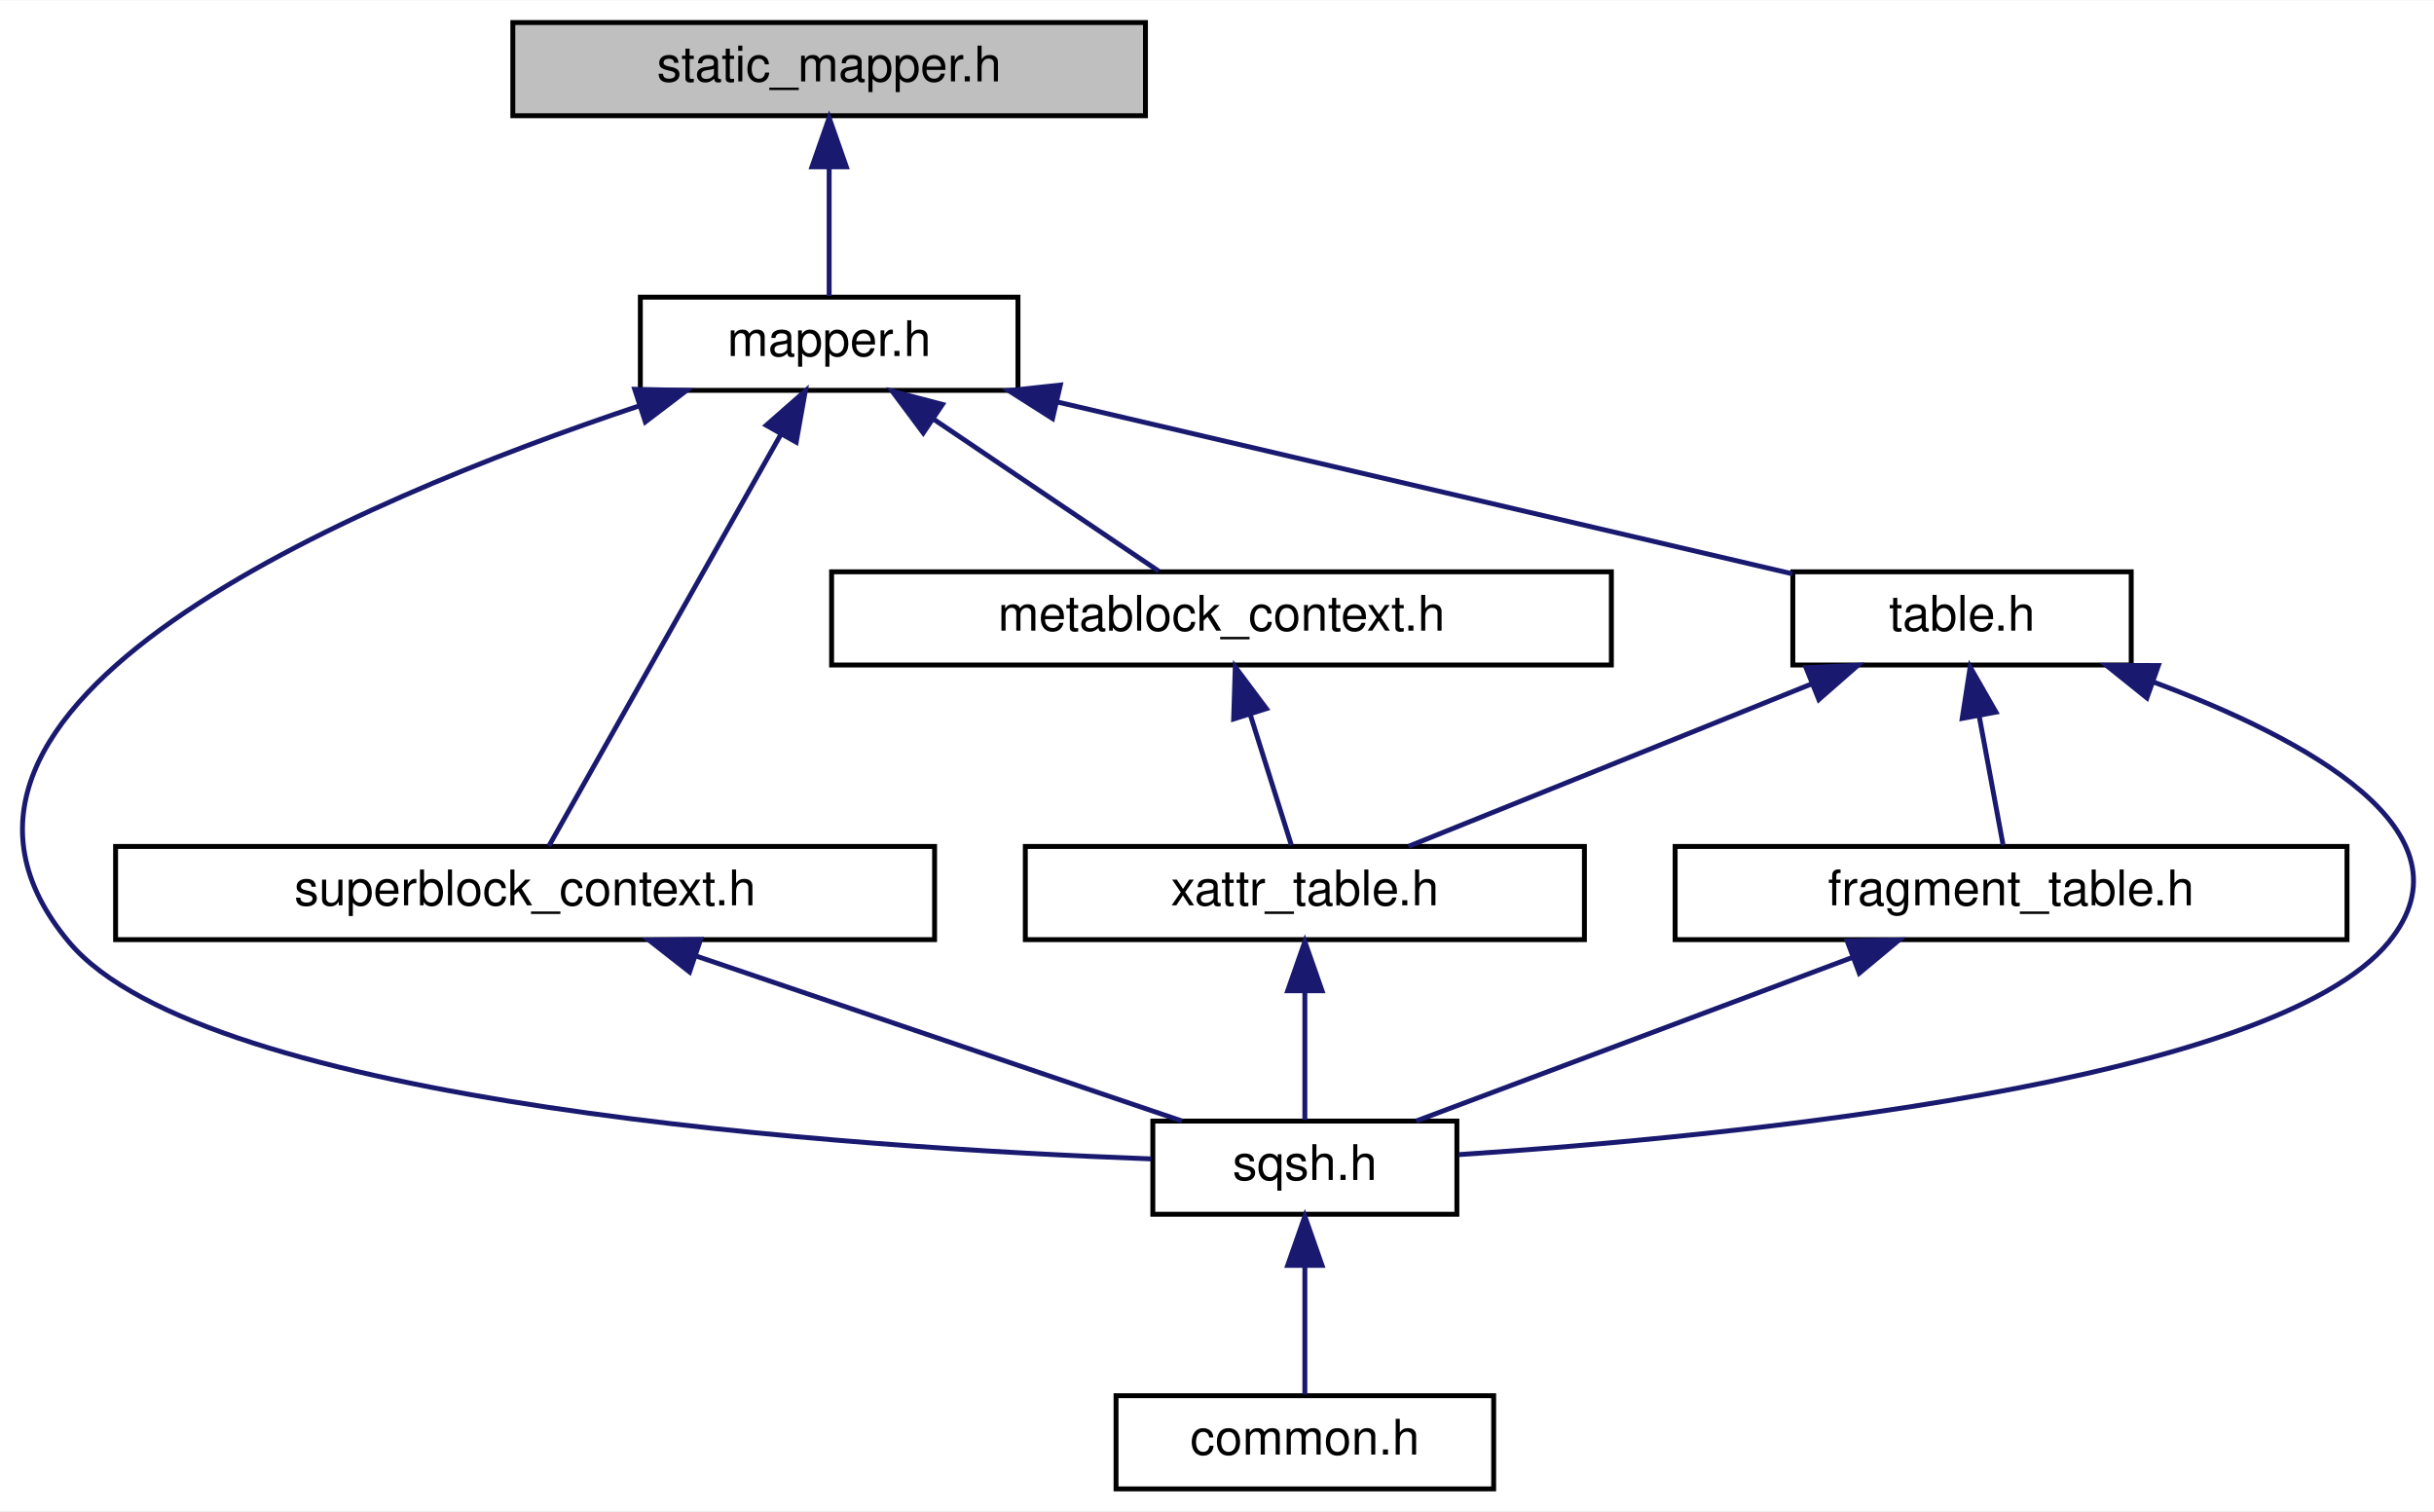
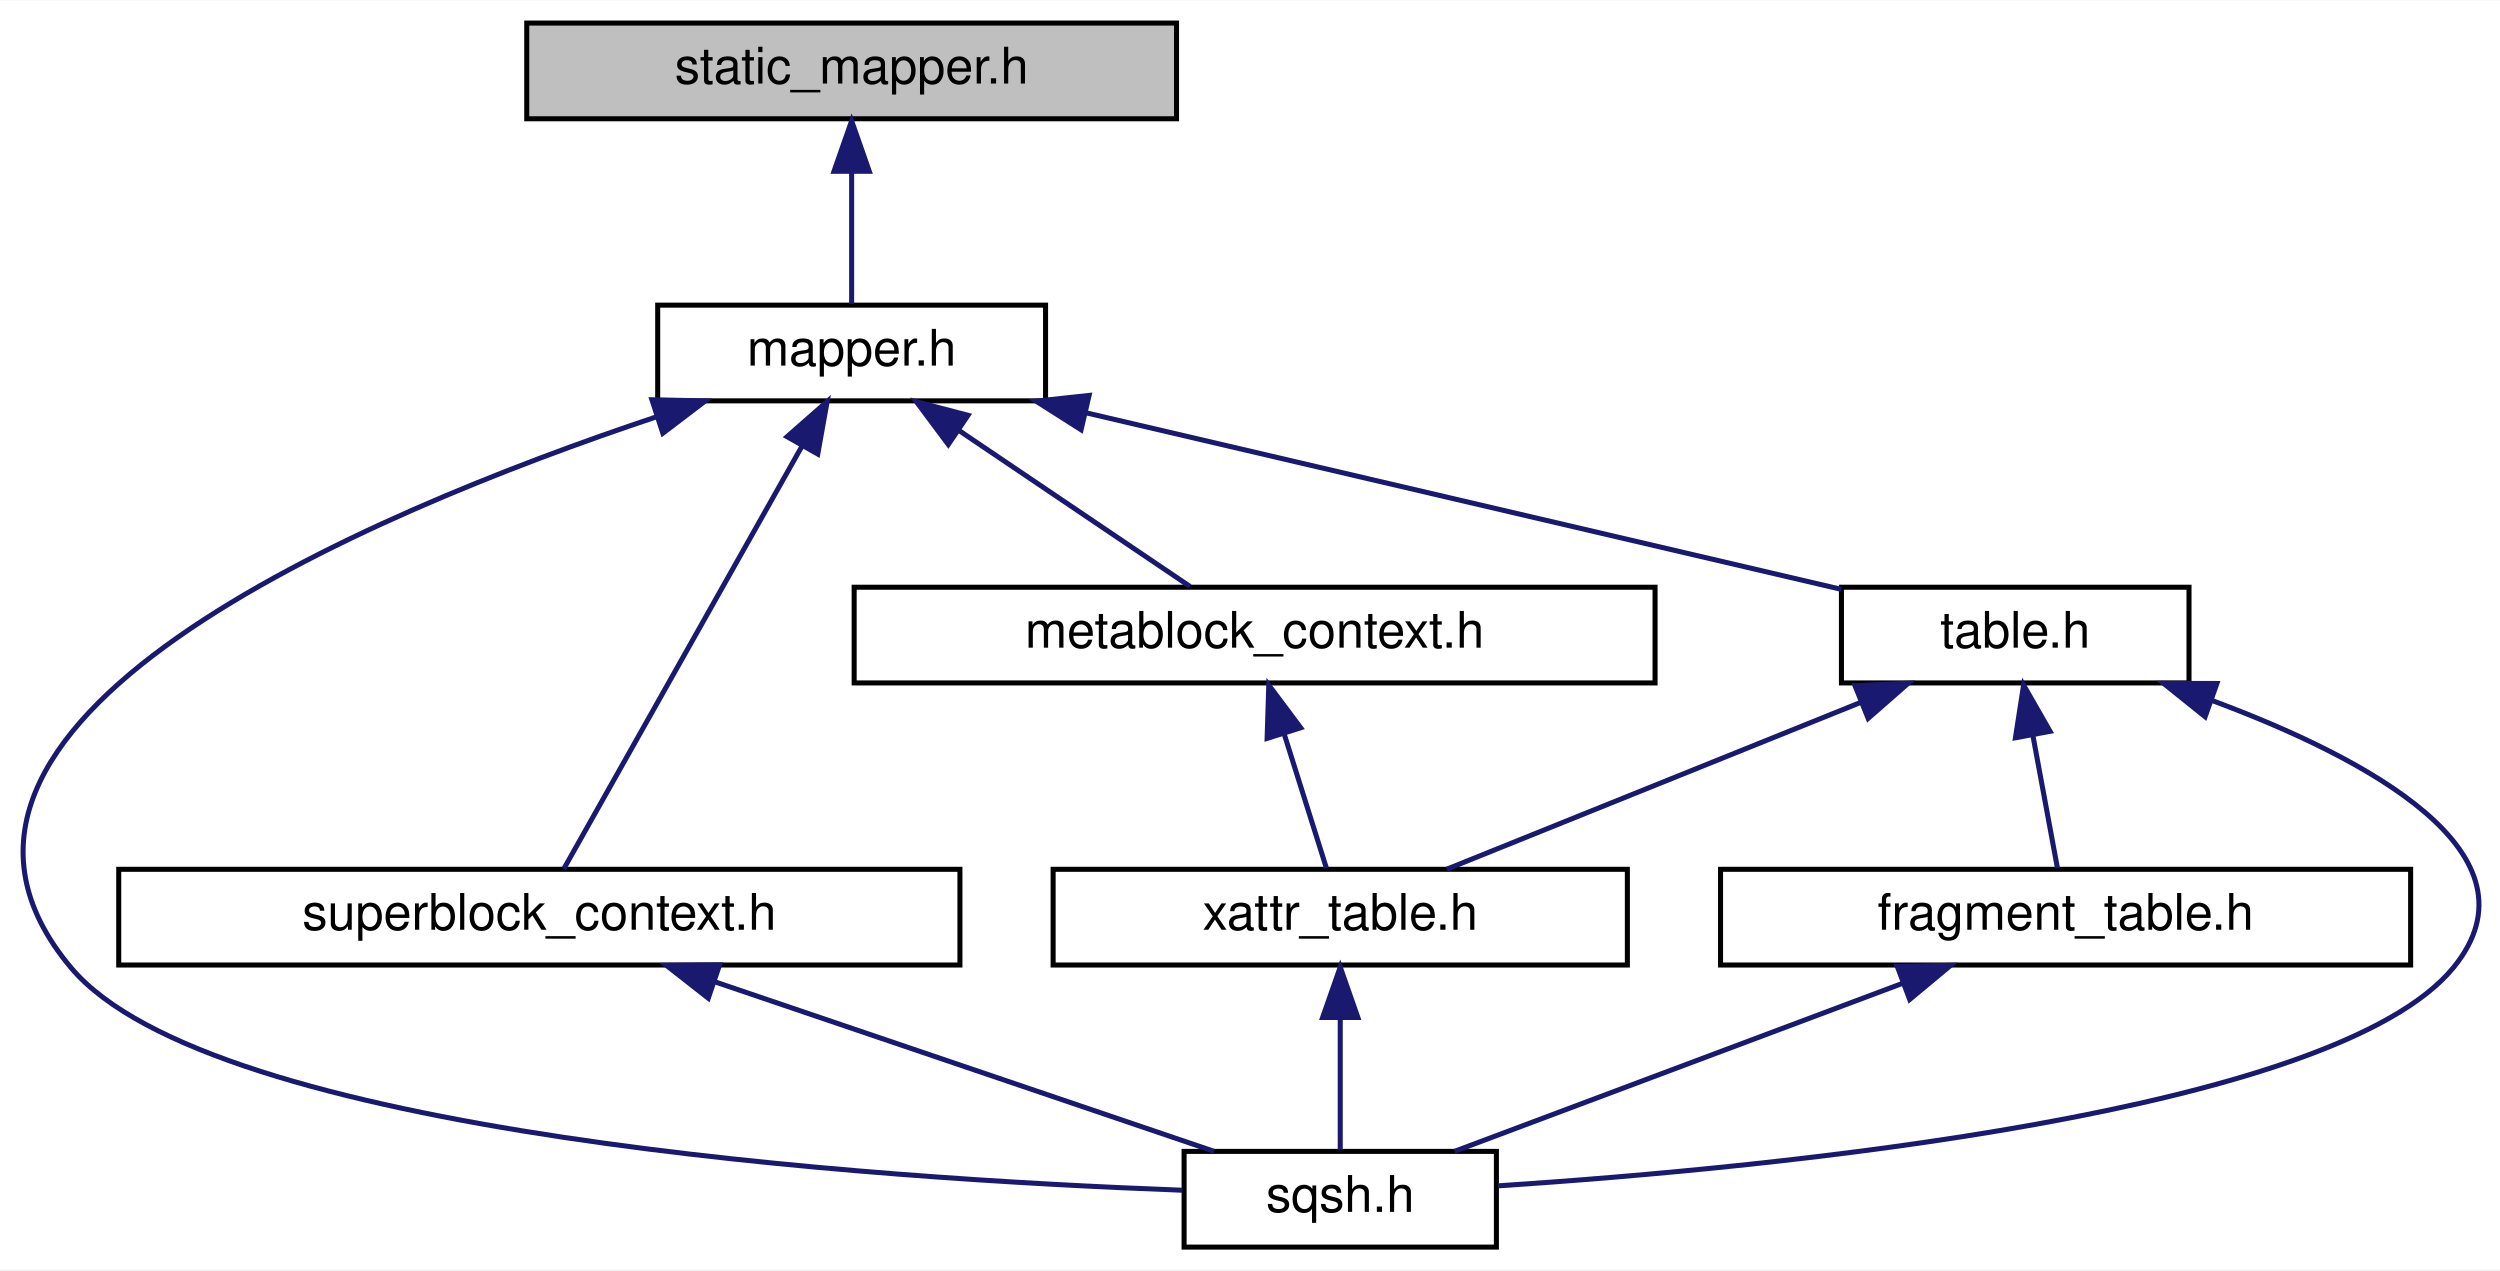
- <svg xmlns="http://www.w3.org/2000/svg" xmlns:xlink="http://www.w3.org/1999/xlink" width="496pt" height="308pt" viewBox="0.00 0.00 496.31 308.00">
-   <g id="graph0" class="graph" transform="scale(1 1) rotate(0) translate(4 304)">
-     <polygon fill="white" stroke="transparent" points="-4,4 -4,-304 492.31,-304 492.31,4 -4,4" />
+ <svg xmlns="http://www.w3.org/2000/svg" xmlns:xlink="http://www.w3.org/1999/xlink" width="496pt" height="252pt" viewBox="0.00 0.00 496.31 252.00">
+   <g id="graph0" class="graph" transform="scale(1 1) rotate(0) translate(4 248)">
+     <polygon fill="white" stroke="transparent" points="-4,4 -4,-248 492.31,-248 492.31,4 -4,4" />
    <g id="node1" class="node">
      <g id="a_node1">
        <a xlink:title=" ">
-           <polygon fill="#bfbfbf" stroke="black" points="100.57,-280.5 100.57,-299.5 229.57,-299.5 229.57,-280.5 100.57,-280.5" />
-           <text text-anchor="middle" x="165.07" y="-287.5" font-family="Helvetica,sans-Serif" font-size="10.00">static_mapper.h</text>
+           <polygon fill="#bfbfbf" stroke="black" points="100.57,-224.5 100.57,-243.5 229.57,-243.5 229.57,-224.5 100.57,-224.5" />
+           <text text-anchor="middle" x="165.07" y="-231.5" font-family="Helvetica,sans-Serif" font-size="10.00">static_mapper.h</text>
        </a>
      </g>
    </g>
    <g id="node2" class="node">
      <g id="a_node2">
        <a xlink:href="mapper_8h.html" target="_top" xlink:title=" ">
-           <polygon fill="white" stroke="black" points="126.57,-224.5 126.57,-243.5 203.57,-243.5 203.57,-224.5 126.57,-224.5" />
-           <text text-anchor="middle" x="165.07" y="-231.5" font-family="Helvetica,sans-Serif" font-size="10.00">mapper.h</text>
+           <polygon fill="white" stroke="black" points="126.57,-168.5 126.57,-187.5 203.57,-187.5 203.57,-168.5 126.57,-168.5" />
+           <text text-anchor="middle" x="165.07" y="-175.5" font-family="Helvetica,sans-Serif" font-size="10.00">mapper.h</text>
        </a>
      </g>
    </g>
    <g id="edge1" class="edge">
-       <path fill="none" stroke="midnightblue" d="M165.07,-269.8C165.07,-260.91 165.07,-250.78 165.07,-243.75" />
-       <polygon fill="midnightblue" stroke="midnightblue" points="161.57,-270.08 165.07,-280.08 168.57,-270.08 161.57,-270.08" />
+       <path fill="none" stroke="midnightblue" d="M165.07,-213.8C165.07,-204.91 165.07,-194.78 165.07,-187.75" />
+       <polygon fill="midnightblue" stroke="midnightblue" points="161.57,-214.08 165.07,-224.08 168.57,-214.08 161.57,-214.08" />
    </g>
    <g id="node3" class="node">
      <g id="a_node3">
        <a xlink:href="metablock__context_8h.html" target="_top" xlink:title=" ">
-           <polygon fill="white" stroke="black" points="165.57,-168.5 165.57,-187.5 324.57,-187.5 324.57,-168.5 165.57,-168.5" />
-           <text text-anchor="middle" x="245.07" y="-175.5" font-family="Helvetica,sans-Serif" font-size="10.00">metablock_context.h</text>
+           <polygon fill="white" stroke="black" points="165.57,-112.5 165.57,-131.5 324.57,-131.5 324.57,-112.5 165.57,-112.5" />
+           <text text-anchor="middle" x="245.07" y="-119.5" font-family="Helvetica,sans-Serif" font-size="10.00">metablock_context.h</text>
        </a>
      </g>
    </g>
    <g id="edge2" class="edge">
-       <path fill="none" stroke="midnightblue" d="M186.37,-218.62C200.99,-208.76 219.9,-195.99 232.25,-187.65" />
-       <polygon fill="midnightblue" stroke="midnightblue" points="184.26,-215.83 177.93,-224.32 188.17,-221.63 184.26,-215.83" />
+       <path fill="none" stroke="midnightblue" d="M186.37,-162.62C200.99,-152.76 219.9,-139.99 232.25,-131.65" />
+       <polygon fill="midnightblue" stroke="midnightblue" points="184.26,-159.83 177.93,-168.32 188.17,-165.63 184.26,-159.83" />
    </g>
    <g id="node5" class="node">
      <g id="a_node5">
        <a xlink:href="sqsh_8h.html" target="_top" xlink:title=" ">
-           <polygon fill="white" stroke="black" points="231.07,-56.5 231.07,-75.5 293.07,-75.5 293.07,-56.5 231.07,-56.5" />
-           <text text-anchor="middle" x="262.07" y="-63.5" font-family="Helvetica,sans-Serif" font-size="10.00">sqsh.h</text>
+           <polygon fill="white" stroke="black" points="231.07,-0.5 231.07,-19.5 293.07,-19.5 293.07,-0.5 231.07,-0.5" />
+           <text text-anchor="middle" x="262.07" y="-7.5" font-family="Helvetica,sans-Serif" font-size="10.00">sqsh.h</text>
+         </a>
+       </g>
+     </g>
+     <g id="edge5" class="edge">
+       <path fill="none" stroke="midnightblue" d="M126.38,-165.35C68.33,-145.96 -30.43,-104.37 10.07,-56 37.89,-22.78 169.54,-14.06 230.71,-11.79" />
+       <polygon fill="midnightblue" stroke="midnightblue" points="125.42,-168.72 136.02,-168.49 127.59,-162.07 125.42,-168.72" />
+     </g>
+     <g id="node6" class="node">
+       <g id="a_node6">
+         <a xlink:href="superblock__context_8h.html" target="_top" xlink:title=" ">
+           <polygon fill="white" stroke="black" points="19.57,-56.5 19.57,-75.5 186.57,-75.5 186.57,-56.5 19.57,-56.5" />
+           <text text-anchor="middle" x="103.07" y="-63.5" font-family="Helvetica,sans-Serif" font-size="10.00">superblock_context.h</text>
        </a>
      </g>
    </g>
    <g id="edge6" class="edge">
-       <path fill="none" stroke="midnightblue" d="M126.38,-221.35C68.33,-201.96 -30.43,-160.37 10.07,-112 37.89,-78.78 169.54,-70.06 230.71,-67.79" />
-       <polygon fill="midnightblue" stroke="midnightblue" points="125.42,-224.72 136.02,-224.49 127.59,-218.07 125.42,-224.72" />
+       <path fill="none" stroke="midnightblue" d="M155.29,-159.64C141.82,-135.74 118.08,-93.63 107.92,-75.59" />
+       <polygon fill="midnightblue" stroke="midnightblue" points="152.25,-161.38 160.21,-168.37 158.35,-157.94 152.25,-161.38" />
    </g>
    <g id="node7" class="node">
      <g id="a_node7">
-         <a xlink:href="superblock__context_8h.html" target="_top" xlink:title=" ">
-           <polygon fill="white" stroke="black" points="19.57,-112.5 19.57,-131.5 186.57,-131.5 186.57,-112.5 19.57,-112.5" />
-           <text text-anchor="middle" x="103.07" y="-119.5" font-family="Helvetica,sans-Serif" font-size="10.00">superblock_context.h</text>
+         <a xlink:href="table_8h.html" target="_top" xlink:title=" ">
+           <polygon fill="white" stroke="black" points="361.57,-112.5 361.57,-131.5 430.57,-131.5 430.57,-112.5 361.57,-112.5" />
+           <text text-anchor="middle" x="396.07" y="-119.5" font-family="Helvetica,sans-Serif" font-size="10.00">table.h</text>
        </a>
      </g>
    </g>
+     <g id="edge8" class="edge">
+       <path fill="none" stroke="midnightblue" d="M211.63,-166.12C255.96,-155.75 321.68,-140.39 361.53,-131.08" />
+       <polygon fill="midnightblue" stroke="midnightblue" points="210.62,-162.76 201.68,-168.44 212.21,-169.58 210.62,-162.76" />
+     </g>
+     <g id="node4" class="node">
+       <g id="a_node4">
+         <a xlink:href="xattr__table_8h.html" target="_top" xlink:title=" ">
+           <polygon fill="white" stroke="black" points="205.07,-56.5 205.07,-75.5 319.07,-75.5 319.07,-56.5 205.07,-56.5" />
+           <text text-anchor="middle" x="262.07" y="-63.5" font-family="Helvetica,sans-Serif" font-size="10.00">xattr_table.h</text>
+         </a>
+       </g>
+     </g>
+     <g id="edge3" class="edge">
+       <path fill="none" stroke="midnightblue" d="M250.93,-102.4C253.78,-93.36 257.06,-82.94 259.32,-75.75" />
+       <polygon fill="midnightblue" stroke="midnightblue" points="247.55,-101.49 247.88,-112.08 254.22,-103.6 247.55,-101.49" />
+     </g>
+     <g id="edge4" class="edge">
+       <path fill="none" stroke="midnightblue" d="M262.07,-45.8C262.07,-36.91 262.07,-26.78 262.07,-19.75" />
+       <polygon fill="midnightblue" stroke="midnightblue" points="258.57,-46.08 262.07,-56.08 265.57,-46.08 258.57,-46.08" />
+     </g>
    <g id="edge7" class="edge">
-       <path fill="none" stroke="midnightblue" d="M155.29,-215.64C141.82,-191.74 118.08,-149.63 107.92,-131.59" />
-       <polygon fill="midnightblue" stroke="midnightblue" points="152.25,-217.38 160.21,-224.37 158.35,-213.94 152.25,-217.38" />
+       <path fill="none" stroke="midnightblue" d="M137.9,-53.17C167.84,-43 210.3,-28.59 237,-19.52" />
+       <polygon fill="midnightblue" stroke="midnightblue" points="136.61,-49.91 128.27,-56.44 138.86,-56.54 136.61,-49.91" />
+     </g>
+     <g id="edge12" class="edge">
+       <path fill="none" stroke="midnightblue" d="M365.4,-108.64C340.25,-98.5 305.32,-84.43 283.21,-75.52" />
+       <polygon fill="midnightblue" stroke="midnightblue" points="364.26,-111.95 374.84,-112.44 366.87,-105.46 364.26,-111.95" />
+     </g>
+     <g id="edge11" class="edge">
+       <path fill="none" stroke="midnightblue" d="M434.94,-109.09C465.99,-97.57 501.5,-78.56 483.07,-56 459.48,-27.12 348.62,-16.3 293.44,-12.66" />
+       <polygon fill="midnightblue" stroke="midnightblue" points="433.77,-105.79 425.51,-112.42 436.11,-112.39 433.77,-105.79" />
    </g>
    <g id="node8" class="node">
      <g id="a_node8">
-         <a xlink:href="table_8h.html" target="_top" xlink:title=" ">
-           <polygon fill="white" stroke="black" points="361.57,-168.5 361.57,-187.5 430.57,-187.5 430.57,-168.5 361.57,-168.5" />
-           <text text-anchor="middle" x="396.07" y="-175.5" font-family="Helvetica,sans-Serif" font-size="10.00">table.h</text>
+         <a xlink:href="fragment__table_8h.html" target="_top" xlink:title=" ">
+           <polygon fill="white" stroke="black" points="337.57,-56.5 337.57,-75.5 474.57,-75.5 474.57,-56.5 337.57,-56.5" />
+           <text text-anchor="middle" x="406.07" y="-63.5" font-family="Helvetica,sans-Serif" font-size="10.00">fragment_table.h</text>
        </a>
      </g>
    </g>
    <g id="edge9" class="edge">
-       <path fill="none" stroke="midnightblue" d="M211.63,-222.12C255.96,-211.75 321.68,-196.39 361.53,-187.08" />
-       <polygon fill="midnightblue" stroke="midnightblue" points="210.62,-218.76 201.68,-224.44 212.21,-225.58 210.62,-218.76" />
-     </g>
-     <g id="node4" class="node">
-       <g id="a_node4">
-         <a xlink:href="xattr__table_8h.html" target="_top" xlink:title=" ">
-           <polygon fill="white" stroke="black" points="205.07,-112.5 205.07,-131.5 319.07,-131.5 319.07,-112.5 205.07,-112.5" />
-           <text text-anchor="middle" x="262.07" y="-119.5" font-family="Helvetica,sans-Serif" font-size="10.00">xattr_table.h</text>
-         </a>
-       </g>
-     </g>
-     <g id="edge3" class="edge">
-       <path fill="none" stroke="midnightblue" d="M250.93,-158.4C253.78,-149.36 257.06,-138.94 259.32,-131.75" />
-       <polygon fill="midnightblue" stroke="midnightblue" points="247.55,-157.49 247.88,-168.08 254.22,-159.6 247.55,-157.49" />
-     </g>
-     <g id="edge4" class="edge">
-       <path fill="none" stroke="midnightblue" d="M262.07,-101.8C262.07,-92.91 262.07,-82.78 262.07,-75.75" />
-       <polygon fill="midnightblue" stroke="midnightblue" points="258.57,-102.08 262.07,-112.08 265.57,-102.08 258.57,-102.08" />
-     </g>
-     <g id="node6" class="node">
-       <g id="a_node6">
-         <a xlink:href="bin_2common_8h.html" target="_top" xlink:title=" ">
-           <polygon fill="white" stroke="black" points="223.57,-0.5 223.57,-19.5 300.57,-19.5 300.57,-0.5 223.57,-0.5" />
-           <text text-anchor="middle" x="262.07" y="-7.5" font-family="Helvetica,sans-Serif" font-size="10.00">common.h</text>
-         </a>
-       </g>
-     </g>
-     <g id="edge5" class="edge">
-       <path fill="none" stroke="midnightblue" d="M262.07,-45.8C262.07,-36.91 262.07,-26.78 262.07,-19.75" />
-       <polygon fill="midnightblue" stroke="midnightblue" points="258.57,-46.08 262.07,-56.08 265.57,-46.08 258.57,-46.08" />
-     </g>
-     <g id="edge8" class="edge">
-       <path fill="none" stroke="midnightblue" d="M137.9,-109.17C167.84,-99 210.3,-84.59 237,-75.52" />
-       <polygon fill="midnightblue" stroke="midnightblue" points="136.61,-105.91 128.27,-112.44 138.86,-112.54 136.61,-105.91" />
-     </g>
-     <g id="edge13" class="edge">
-       <path fill="none" stroke="midnightblue" d="M365.4,-164.64C340.25,-154.5 305.32,-140.43 283.21,-131.52" />
-       <polygon fill="midnightblue" stroke="midnightblue" points="364.26,-167.95 374.84,-168.44 366.87,-161.46 364.26,-167.95" />
-     </g>
-     <g id="edge12" class="edge">
-       <path fill="none" stroke="midnightblue" d="M434.94,-165.09C465.99,-153.57 501.5,-134.56 483.07,-112 459.48,-83.12 348.62,-72.3 293.44,-68.66" />
-       <polygon fill="midnightblue" stroke="midnightblue" points="433.77,-161.79 425.51,-168.42 436.11,-168.39 433.77,-161.79" />
-     </g>
-     <g id="node9" class="node">
-       <g id="a_node9">
-         <a xlink:href="fragment__table_8h.html" target="_top" xlink:title=" ">
-           <polygon fill="white" stroke="black" points="337.57,-112.5 337.57,-131.5 474.57,-131.5 474.57,-112.5 337.57,-112.5" />
-           <text text-anchor="middle" x="406.07" y="-119.5" font-family="Helvetica,sans-Serif" font-size="10.00">fragment_table.h</text>
-         </a>
-       </g>
+       <path fill="none" stroke="midnightblue" d="M399.57,-102.1C401.23,-93.14 403.14,-82.86 404.45,-75.75" />
+       <polygon fill="midnightblue" stroke="midnightblue" points="396.11,-101.61 397.73,-112.08 402.99,-102.89 396.11,-101.61" />
    </g>
    <g id="edge10" class="edge">
-       <path fill="none" stroke="midnightblue" d="M399.57,-158.1C401.23,-149.14 403.14,-138.86 404.45,-131.75" />
-       <polygon fill="midnightblue" stroke="midnightblue" points="396.11,-157.61 397.73,-168.08 402.99,-158.89 396.11,-157.61" />
-     </g>
-     <g id="edge11" class="edge">
-       <path fill="none" stroke="midnightblue" d="M373.82,-108.91C346.75,-98.75 308.76,-84.51 284.78,-75.52" />
-       <polygon fill="midnightblue" stroke="midnightblue" points="372.66,-112.21 383.26,-112.44 375.12,-105.66 372.66,-112.21" />
+       <path fill="none" stroke="midnightblue" d="M373.82,-52.91C346.75,-42.75 308.76,-28.51 284.78,-19.52" />
+       <polygon fill="midnightblue" stroke="midnightblue" points="372.66,-56.21 383.26,-56.44 375.12,-49.66 372.66,-56.21" />
    </g>
  </g>
</svg>
